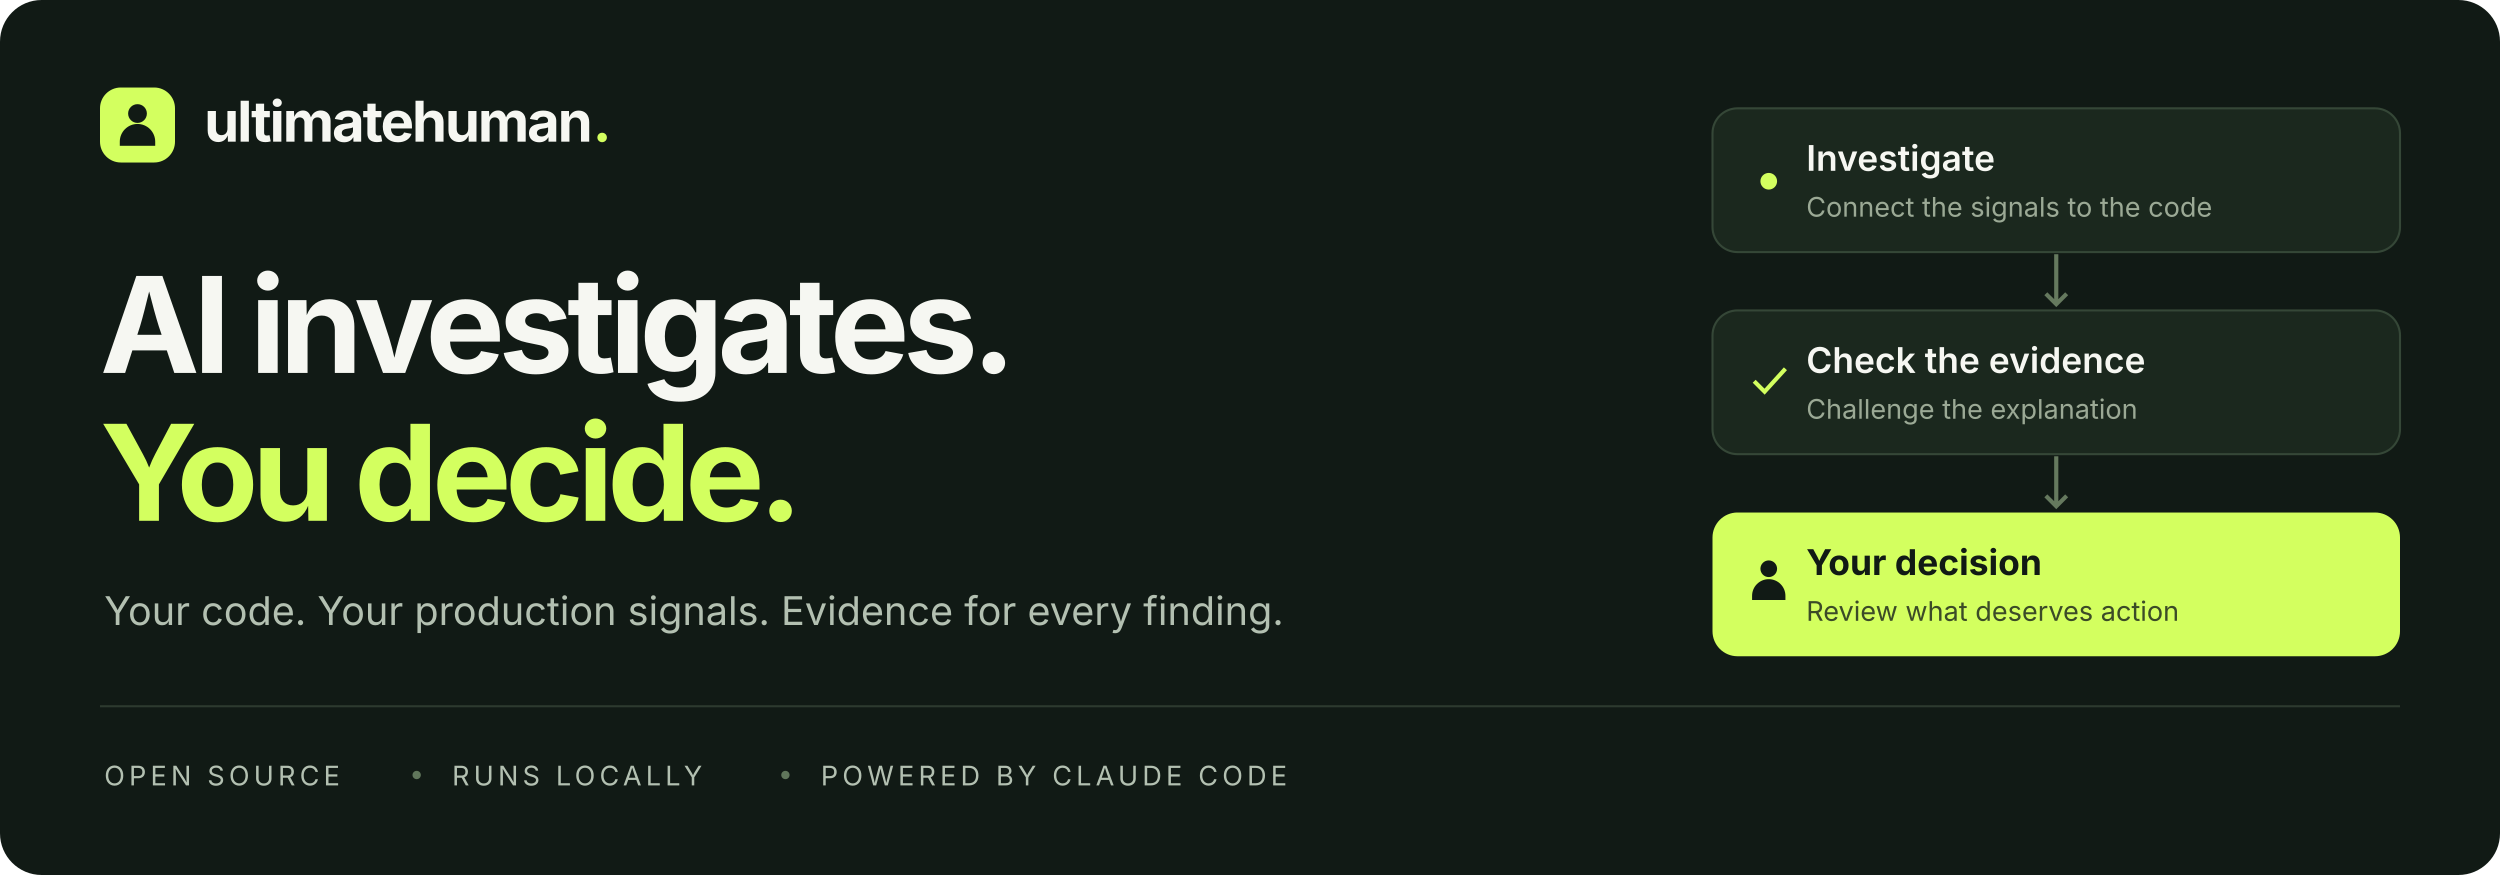
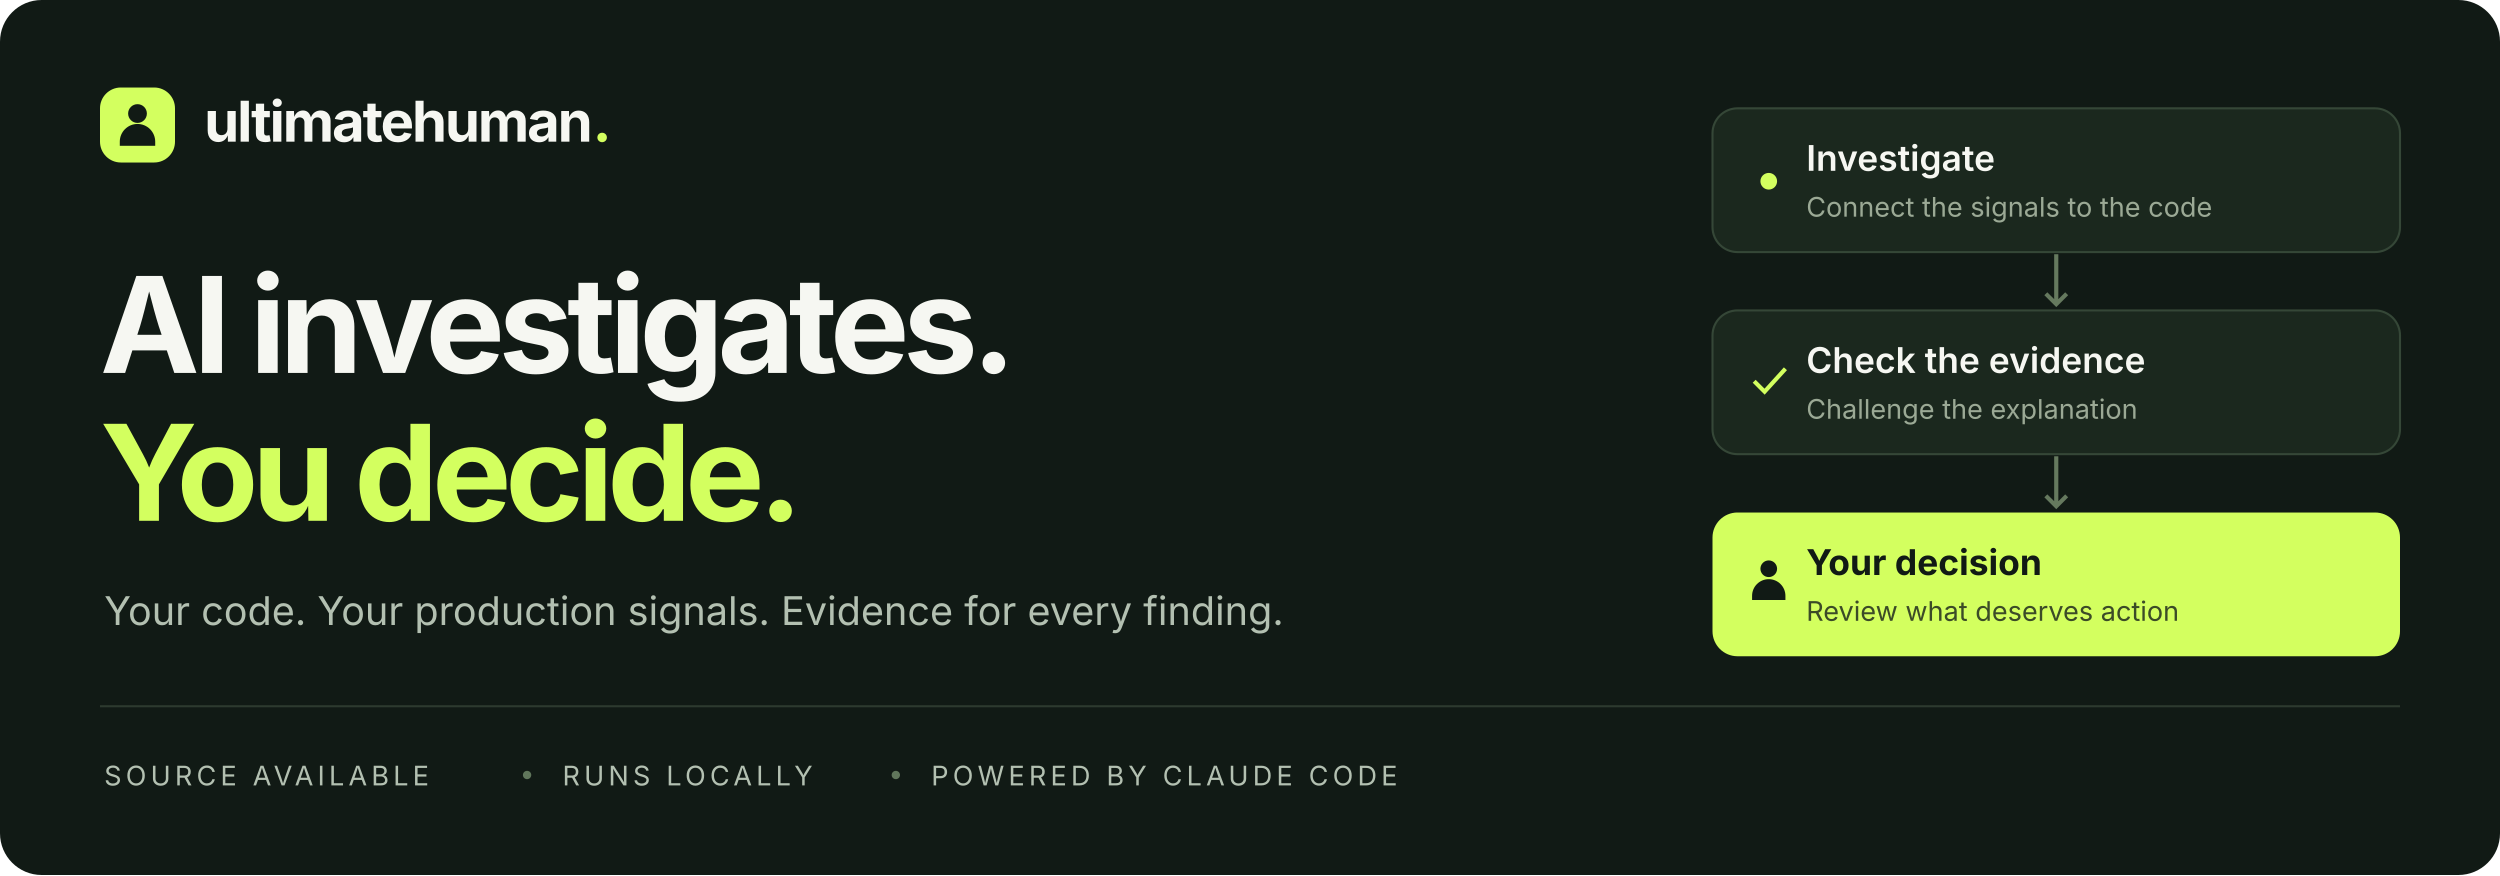
<svg xmlns="http://www.w3.org/2000/svg" width="1200" height="420" viewBox="0 0 1200 420" role="img" aria-labelledby="title desc">
  <rect width="1200" height="420" rx="20" fill="#111a15" />
  <g font-family="Inter, -apple-system, BlinkMacSystemFont, Segoe UI, Helvetica, Arial, sans-serif">
    <rect x="48" y="42" width="36" height="36" rx="10" fill="#d3ff5f" />
    <circle cx="66" cy="54.5" r="4.5" fill="#111a15" />
    <path d="M57.5 68a8.5 8.5 0 0 1 17 0v2h-17Z" fill="#111a15" />
    <text x="98" y="68" fill="#f6f7f2" font-size="27" font-weight="700" letter-spacing="-1">ultimatehuman<tspan fill="#d3ff5f">.</tspan>
    </text>
    <text x="48" y="179" fill="#f6f7f2" font-size="64" font-weight="650" letter-spacing="-3">AI investigates.</text>
    <text x="48" y="250" fill="#d3ff5f" font-size="64" font-weight="650" letter-spacing="-3">You decide.</text>
    <text x="50" y="300" fill="#b3c0b1" font-size="19">Your code. Your production signals. Evidence for every finding.</text>
    <path d="M48 339H1152" stroke="#2d3a2f" />
-     <text x="50" y="377" fill="#b3c0b1" font-size="13" letter-spacing="2">OPEN SOURCE</text>
-     <circle cx="200" cy="372" r="2" fill="#60765b" />
-     <text x="217" y="377" fill="#b3c0b1" font-size="13" letter-spacing="2">RUNS LOCALLY</text>
-     <circle cx="377" cy="372" r="2" fill="#60765b" />
-     <text x="394" y="377" fill="#b3c0b1" font-size="13" letter-spacing="2">POWERED BY CLAUDE CODE</text>
+     <text x="50" y="377" fill="#b3c0b1" font-size="13" letter-spacing="2">SOURCE AVAILABLE</text>
+     <circle cx="253" cy="372" r="2" fill="#60765b" />
+     <text x="270" y="377" fill="#b3c0b1" font-size="13" letter-spacing="2">RUNS LOCALLY</text>
+     <circle cx="430" cy="372" r="2" fill="#60765b" />
+     <text x="447" y="377" fill="#b3c0b1" font-size="13" letter-spacing="2">POWERED BY CLAUDE CODE</text>
    <rect x="822" y="52" width="330" height="69" rx="12" fill="#1b281e" stroke="#354737" />
    <circle cx="849" cy="87" r="4" fill="#d3ff5f" />
    <text x="867" y="82" fill="#f6f7f2" font-size="17" font-weight="600">Investigate</text>
    <text x="867" y="104" fill="#9ba995" font-size="13">Connect the signals to the code</text>
    <path d="M987 122V146m-5-5 5 5 5-5" fill="none" stroke="#65795e" stroke-width="2" />
    <rect x="822" y="149" width="330" height="69" rx="12" fill="#1b281e" stroke="#354737" />
    <path d="m842 183 5 5 10-11" fill="none" stroke="#d3ff5f" stroke-width="2" />
    <text x="867" y="179" fill="#f6f7f2" font-size="17" font-weight="600">Check the evidence</text>
    <text x="867" y="201" fill="#9ba995" font-size="13">Challenge the explanation</text>
    <path d="M987 219V243m-5-5 5 5 5-5" fill="none" stroke="#65795e" stroke-width="2" />
    <rect x="822" y="246" width="330" height="69" rx="12" fill="#d3ff5f" />
    <circle cx="849" cy="273" r="4" fill="#111a15" />
    <path d="M841 286a8 8 0 0 1 16 0v2h-16Z" fill="#111a15" />
    <text x="867" y="276" fill="#111a15" font-size="17" font-weight="700">Your decision</text>
    <text x="867" y="298" fill="#3b4b27" font-size="13">Review what deserves action</text>
  </g>
</svg>
